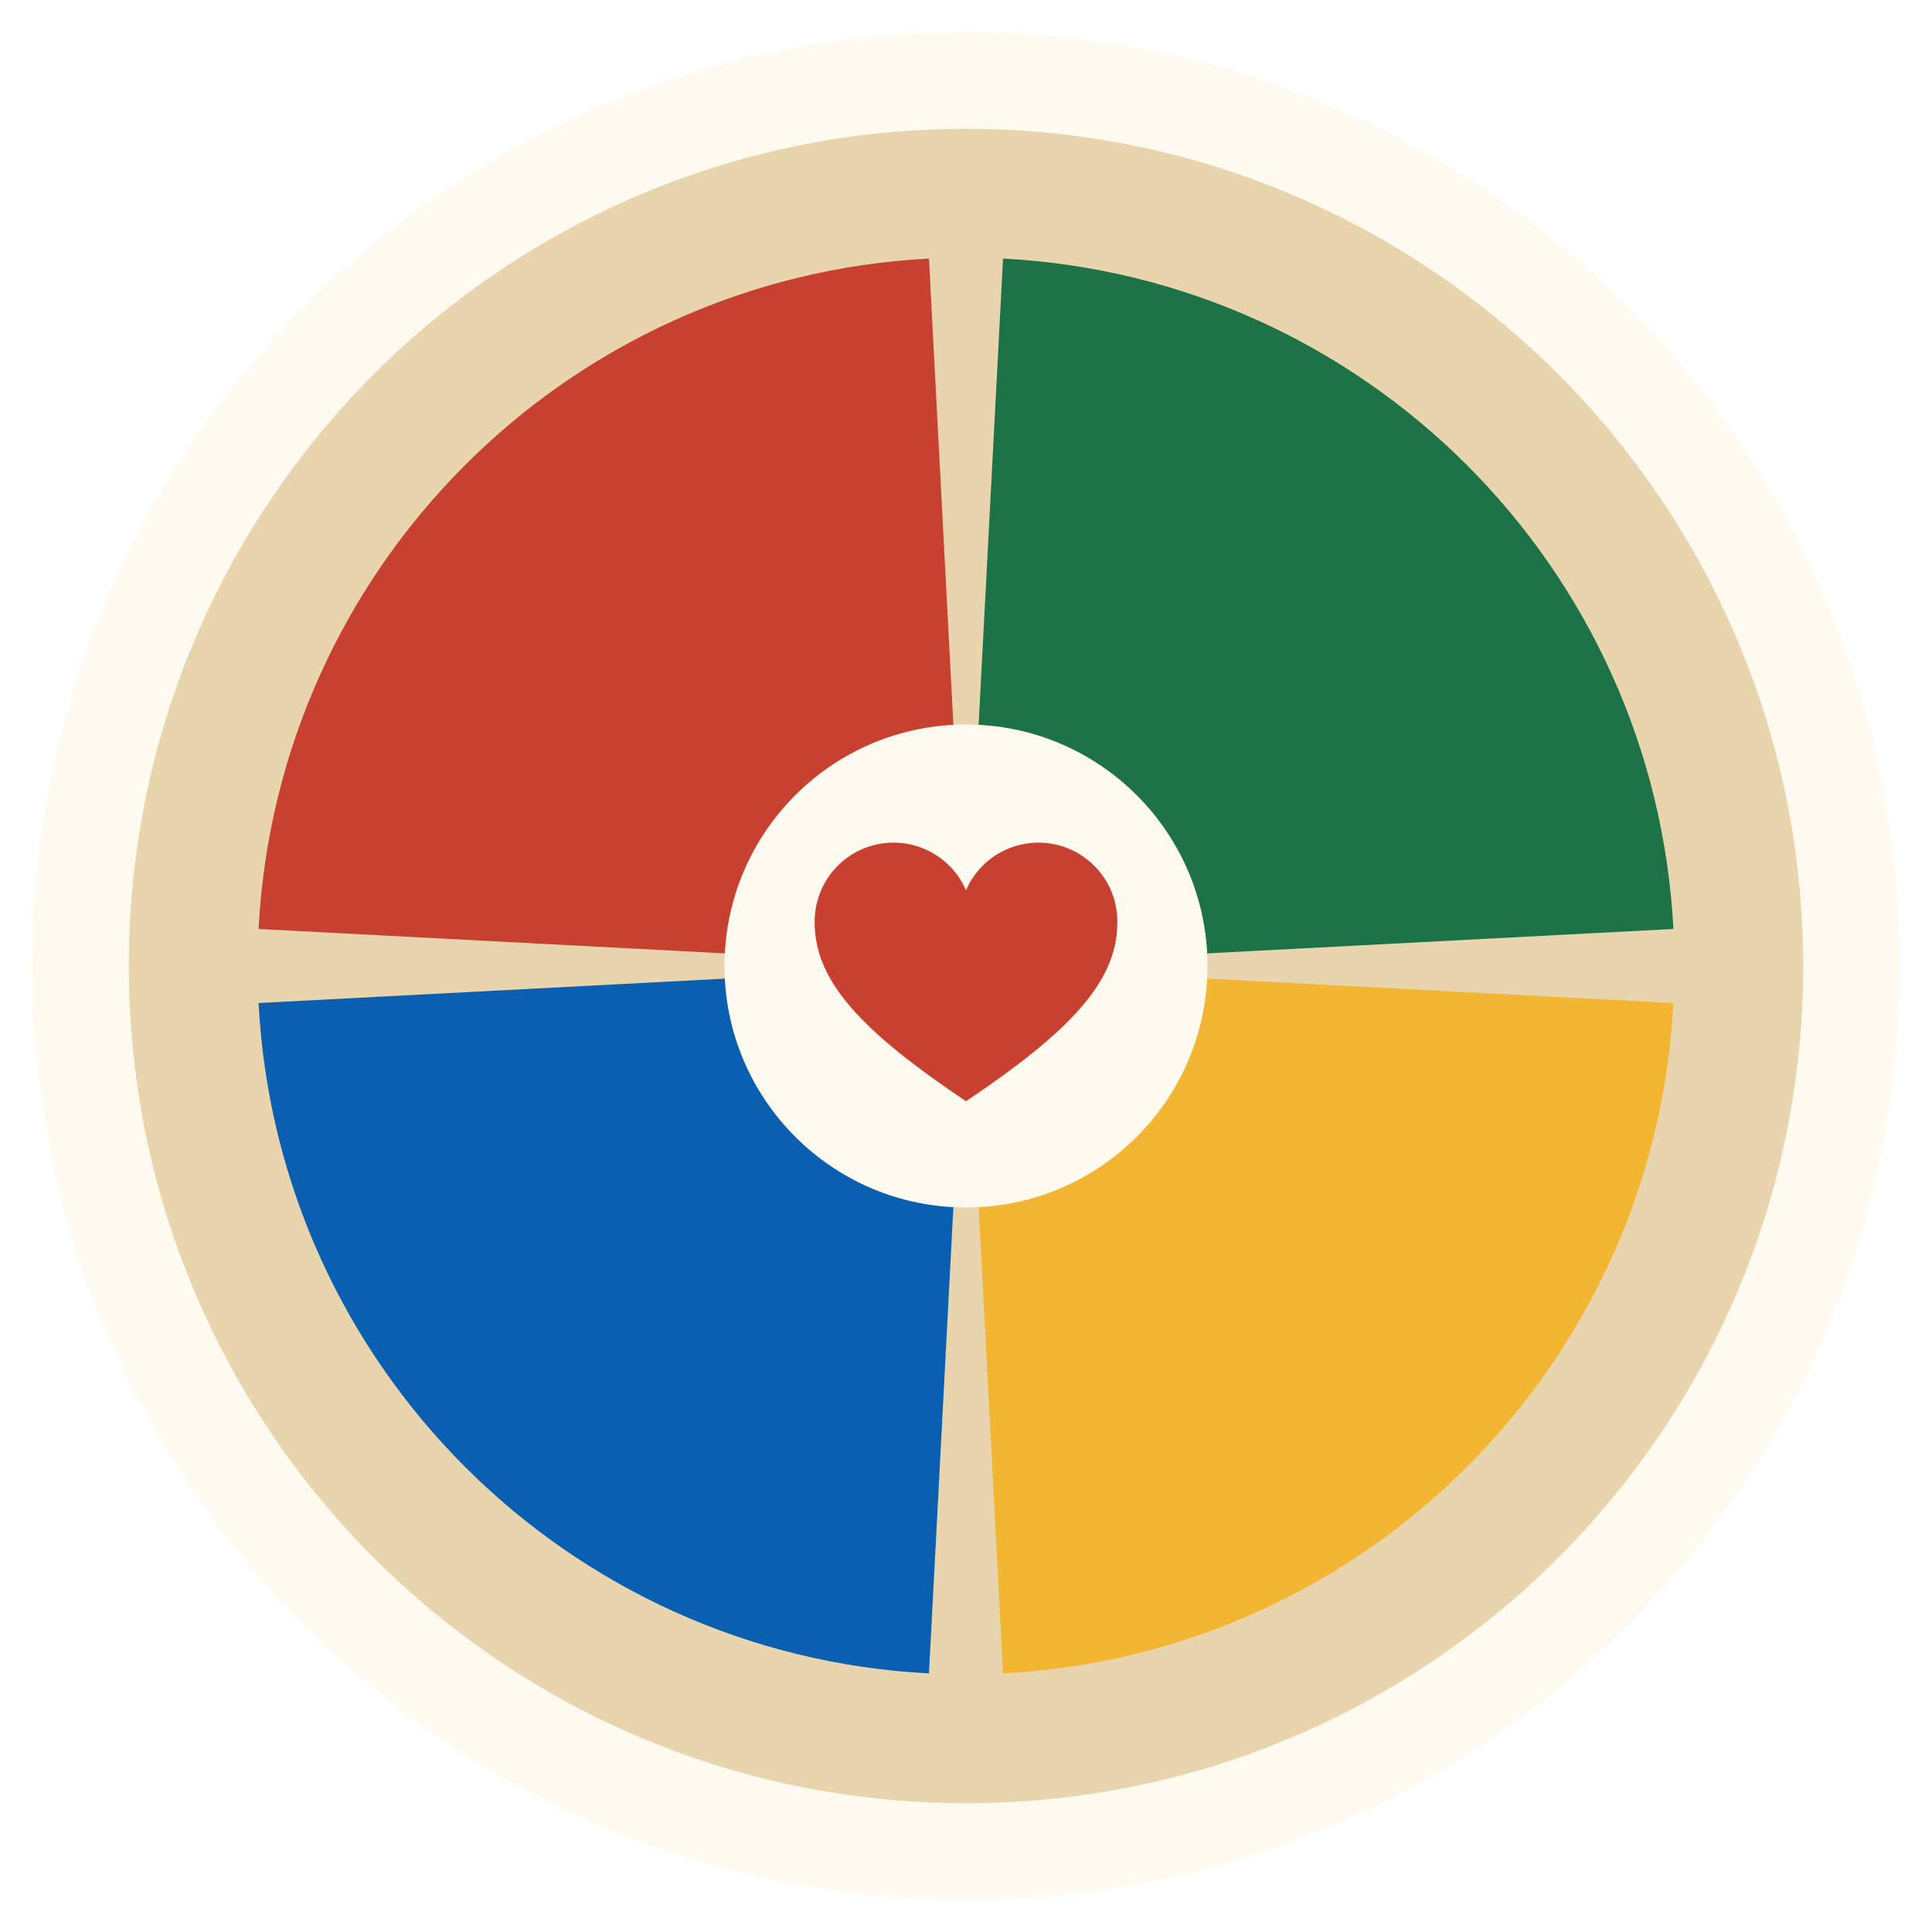
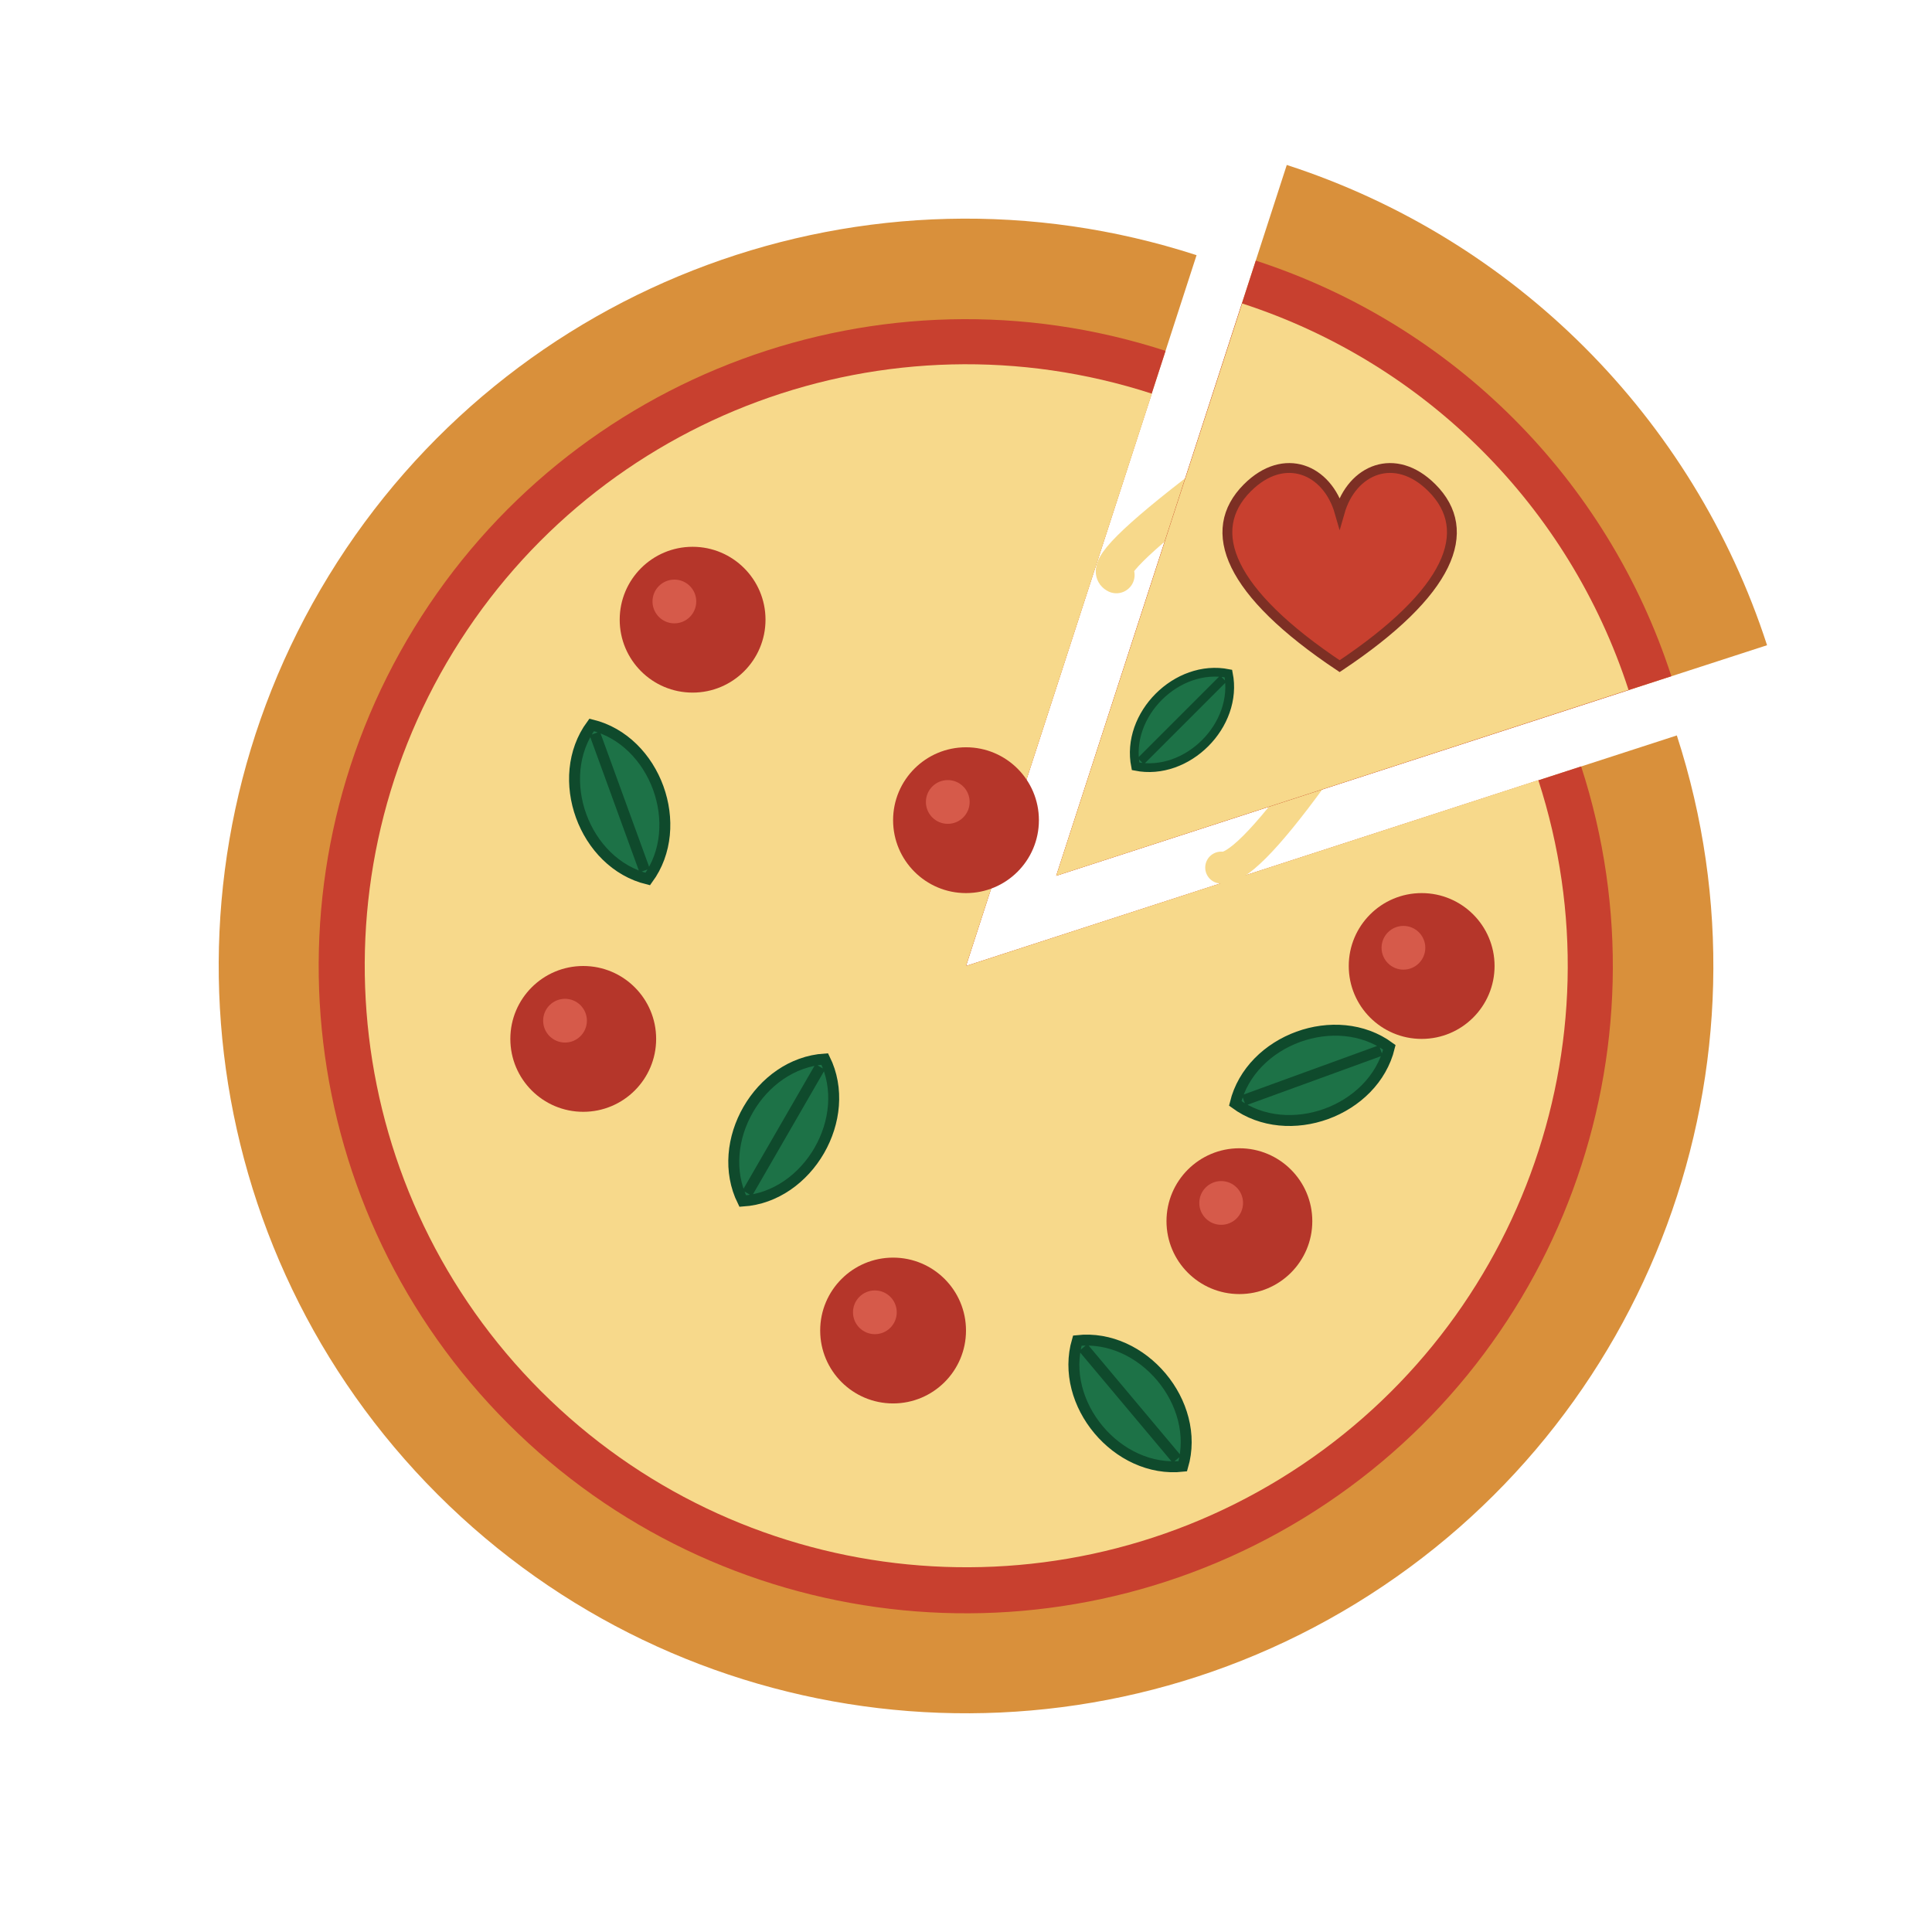
- <svg xmlns="http://www.w3.org/2000/svg" viewBox="0 0 120 120" width="120" height="120" role="img" aria-labelledby="marcaTitulo marcaDesc">
-   <circle cx="60" cy="60" r="58" fill="#fffaf0" />
-   <circle cx="60" cy="60" r="52" fill="#e8d5ae" />
-   <path d="M60 60 L62.30 16.06 A44 44 0 0 1 103.94 57.70 Z" fill="#1d7247" />
-   <path d="M60 60 L103.94 62.30 A44 44 0 0 1 62.30 103.94 Z" fill="#f2b632" />
-   <path d="M60 60 L57.70 103.94 A44 44 0 0 1 16.06 62.30 Z" fill="#0b5fb0" />
-   <path d="M60 60 L16.06 57.70 A44 44 0 0 1 57.70 16.06 Z" fill="#c8402f" />
-   <circle cx="60" cy="60" r="15" fill="#fffaf0" />
-   <path d="M60 68.4c-6.4-4.3-9.4-7.4-9.4-11.1a4.9 4.9 0 0 1 9.4-2 4.9 4.9 0 0 1 9.4 2c0 3.7-3 6.8-9.4 11.1z" fill="#c8402f" />
+ <svg xmlns="http://www.w3.org/2000/svg" viewBox="-6 -6 212 212" width="120" height="120" role="img" aria-labelledby="marcaTitulo marcaDesc">
+   <path d="M100 100 L178.0 74.7 A82 82 0 1 1 125.3 22.0 Z" fill="#d9903b" />
+   <path d="M100 100 L167.5 78.1 A71 71 0 1 1 121.9 32.5 Z" fill="#c8402f" />
+   <path d="M100 100 L162.8 79.6 A66 66 0 1 1 120.4 37.2 Z" fill="#f7d98b" />
+   <circle cx="70" cy="62" r="8" fill="#b5362a" />
+   <circle cx="68" cy="60" r="2.4" fill="#d65a4a" />
+   <circle cx="58" cy="108" r="8" fill="#b5362a" />
+   <circle cx="56" cy="106" r="2.4" fill="#d65a4a" />
+   <circle cx="92" cy="140" r="8" fill="#b5362a" />
+   <circle cx="90" cy="138" r="2.4" fill="#d65a4a" />
+   <circle cx="130" cy="128" r="8" fill="#b5362a" />
+   <circle cx="128" cy="126" r="2.4" fill="#d65a4a" />
+   <circle cx="150" cy="100" r="8" fill="#b5362a" />
+   <circle cx="148" cy="98" r="2.4" fill="#d65a4a" />
+   <circle cx="100" cy="84" r="8" fill="#b5362a" />
+   <circle cx="98" cy="82" r="2.4" fill="#d65a4a" />
+   <path d="M0 -9 C6 -5 6 5 0 9 C-6 5 -6 -5 0 -9Z M0 -8 L0 8" transform="translate(80 118) rotate(30) scale(1)" fill="#1d7247" stroke="#0f4a2c" stroke-width="1.2" />
+   <path d="M0 -9 C6 -5 6 5 0 9 C-6 5 -6 -5 0 -9Z M0 -8 L0 8" transform="translate(118 148) rotate(-40) scale(1)" fill="#1d7247" stroke="#0f4a2c" stroke-width="1.2" />
+   <path d="M0 -9 C6 -5 6 5 0 9 C-6 5 -6 -5 0 -9Z M0 -8 L0 8" transform="translate(62 82) rotate(-20) scale(1)" fill="#1d7247" stroke="#0f4a2c" stroke-width="1.2" />
+   <path d="M0 -9 C6 -5 6 5 0 9 C-6 5 -6 -5 0 -9Z M0 -8 L0 8" transform="translate(138 112) rotate(70) scale(1)" fill="#1d7247" stroke="#0f4a2c" stroke-width="1.2" />
+   <path d="M116.5 57.1 Q114.6 56.2 126.4 47.2" fill="none" stroke="#f7d98b" stroke-width="4" stroke-linecap="round" />
+   <path d="M128.0 89.2 Q130.4 89.6 137.9 79.3" fill="none" stroke="#f7d98b" stroke-width="3.5" stroke-linecap="round" />
+   <path d="M109.9 90.1 L135.2 12.1 A82 82 0 0 1 187.9 64.8 Z" fill="#d9903b" />
+   <path d="M109.9 90.1 L131.8 22.6 A71 71 0 0 1 177.4 68.2 Z" fill="#c8402f" />
+   <path d="M109.9 90.1 L130.3 27.3 A66 66 0 0 1 172.7 69.7 Z" fill="#f7d98b" />
+   <path d="M0 6 C-9 0 -11 -5 -7.5 -8.5 C-4.5 -11.5 -1 -10 0 -6.5 C1 -10 4.5 -11.5 7.5 -8.5 C11 -5 9 0 0 6Z" transform="translate(141.0 59.0) scale(1.35)" fill="#c8402f" stroke="#7d2f24" stroke-width="0.8" />
+   <path d="M0 -9 C6 -5 6 5 0 9 C-6 5 -6 -5 0 -9Z M0 -8 L0 8" transform="translate(123.7 73.0) rotate(45.0) scale(0.8)" fill="#1d7247" stroke="#0f4a2c" stroke-width="1.2" />
</svg>
